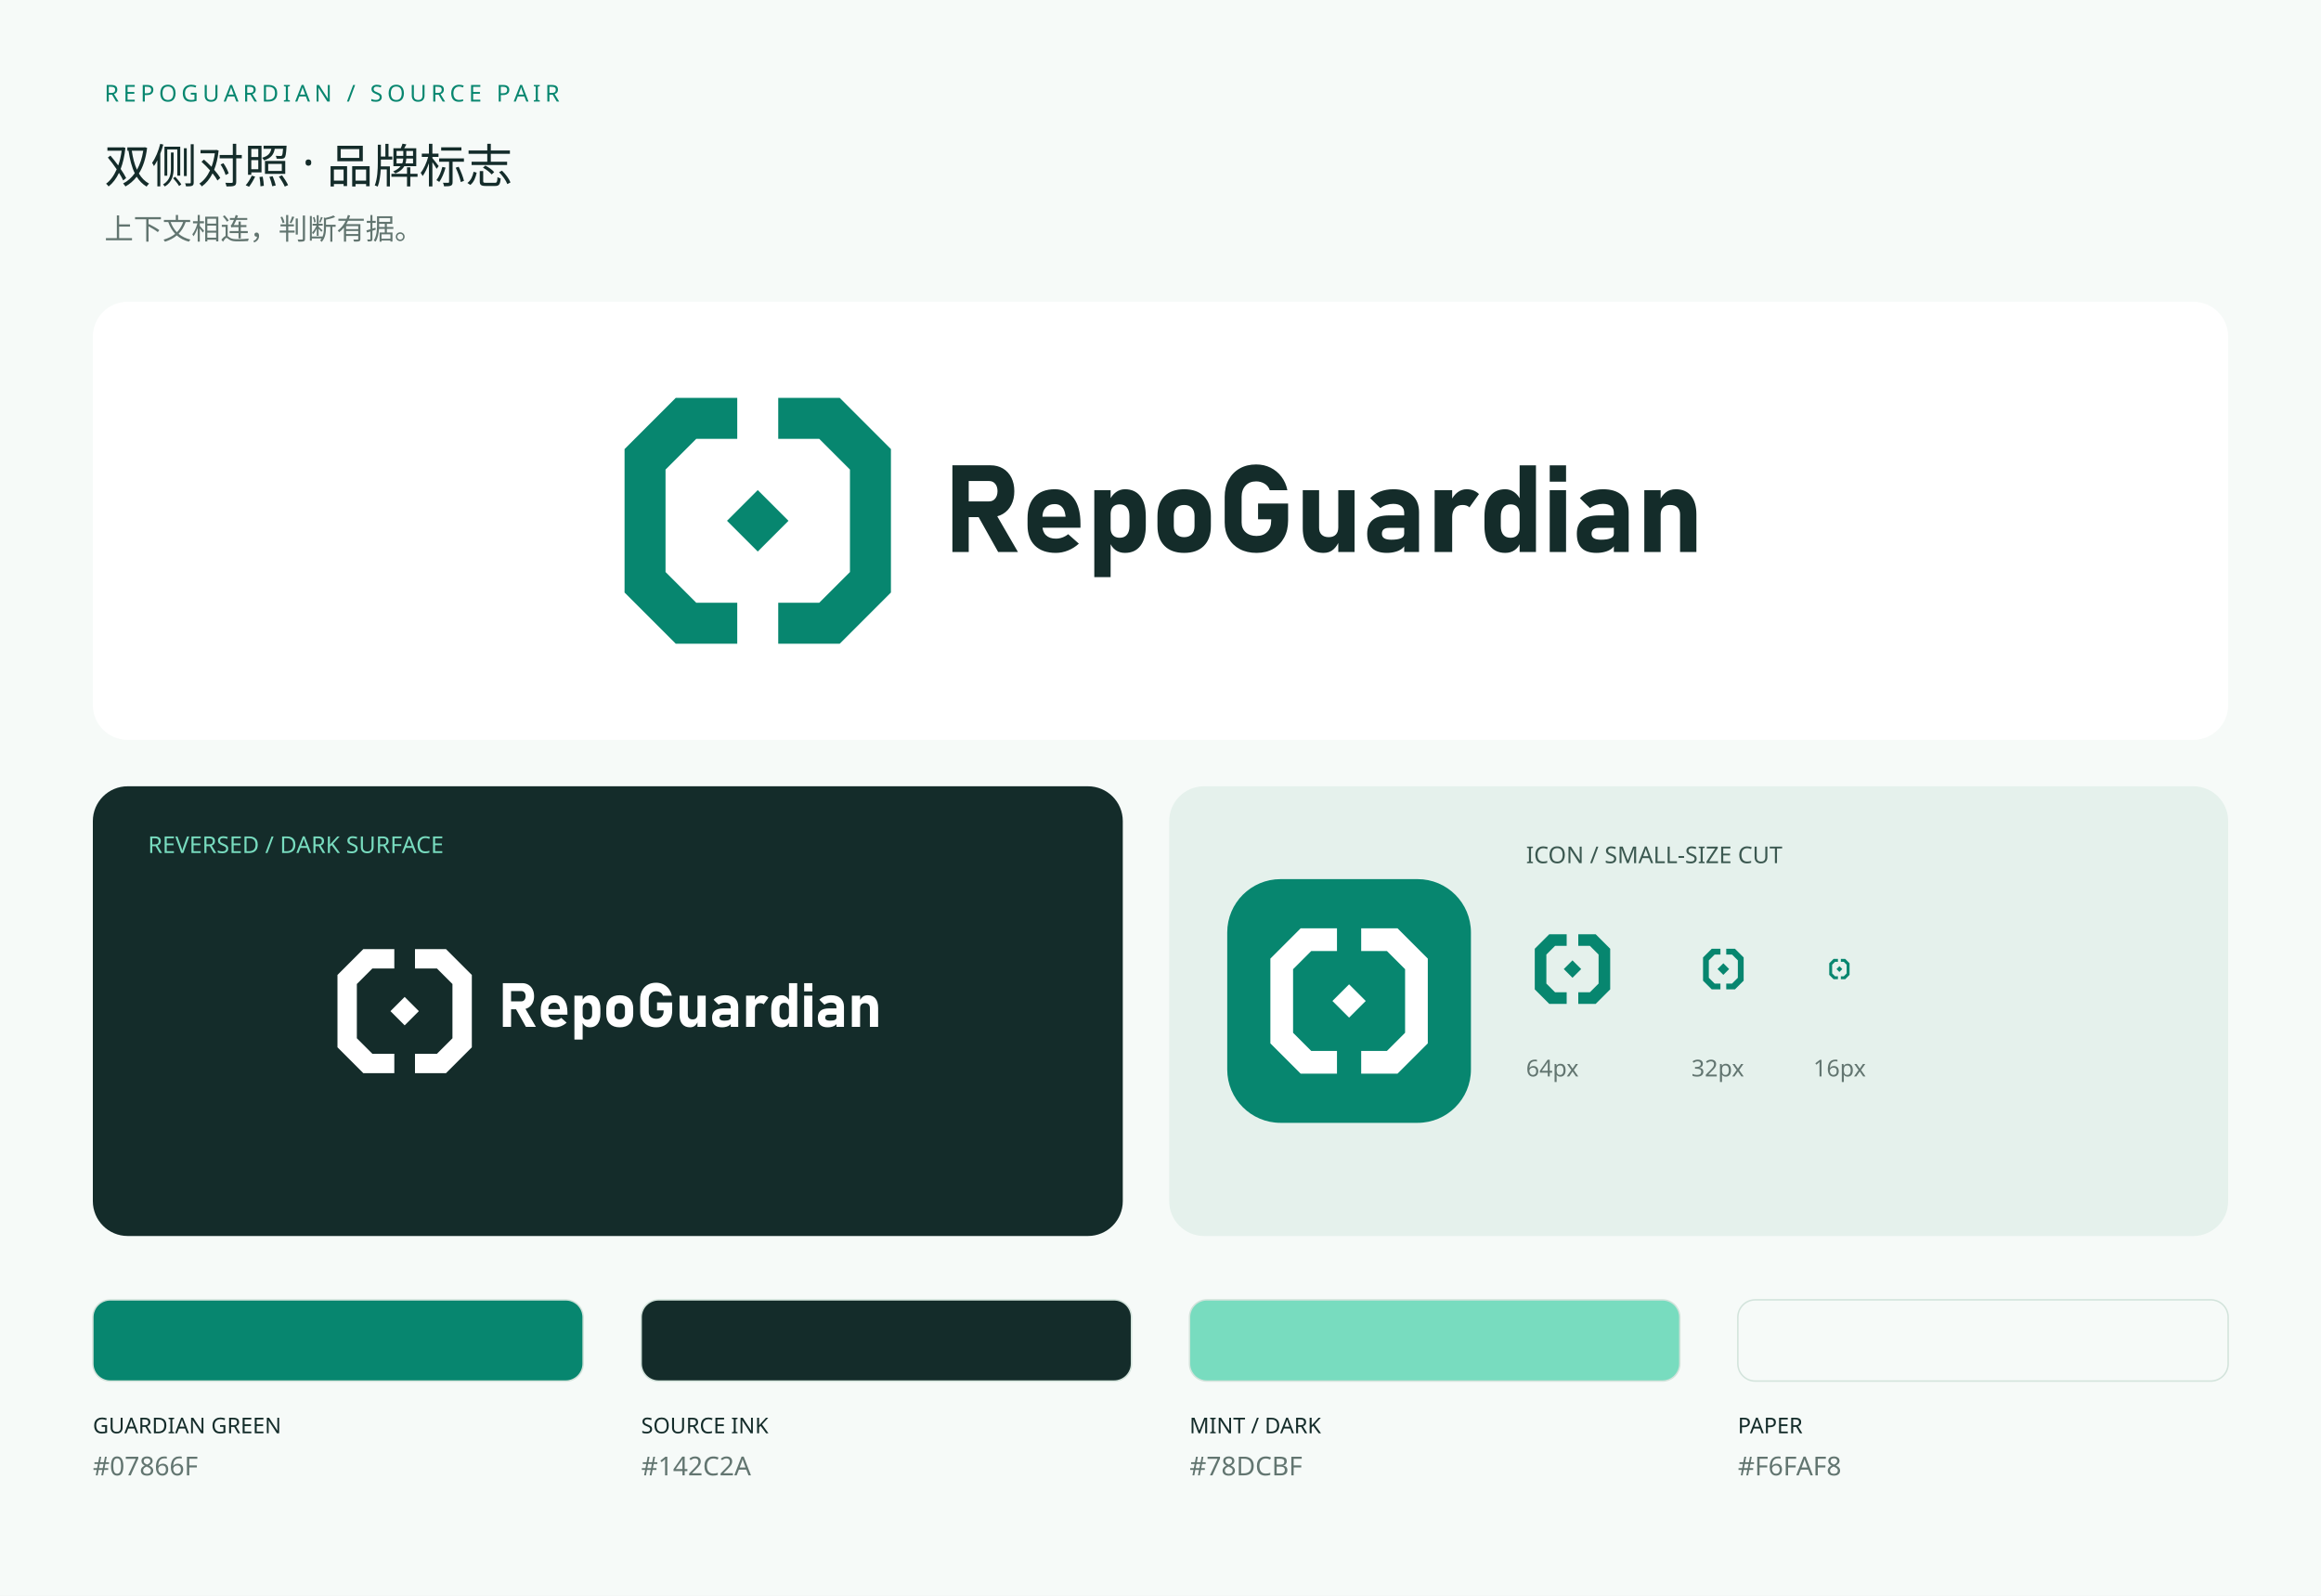
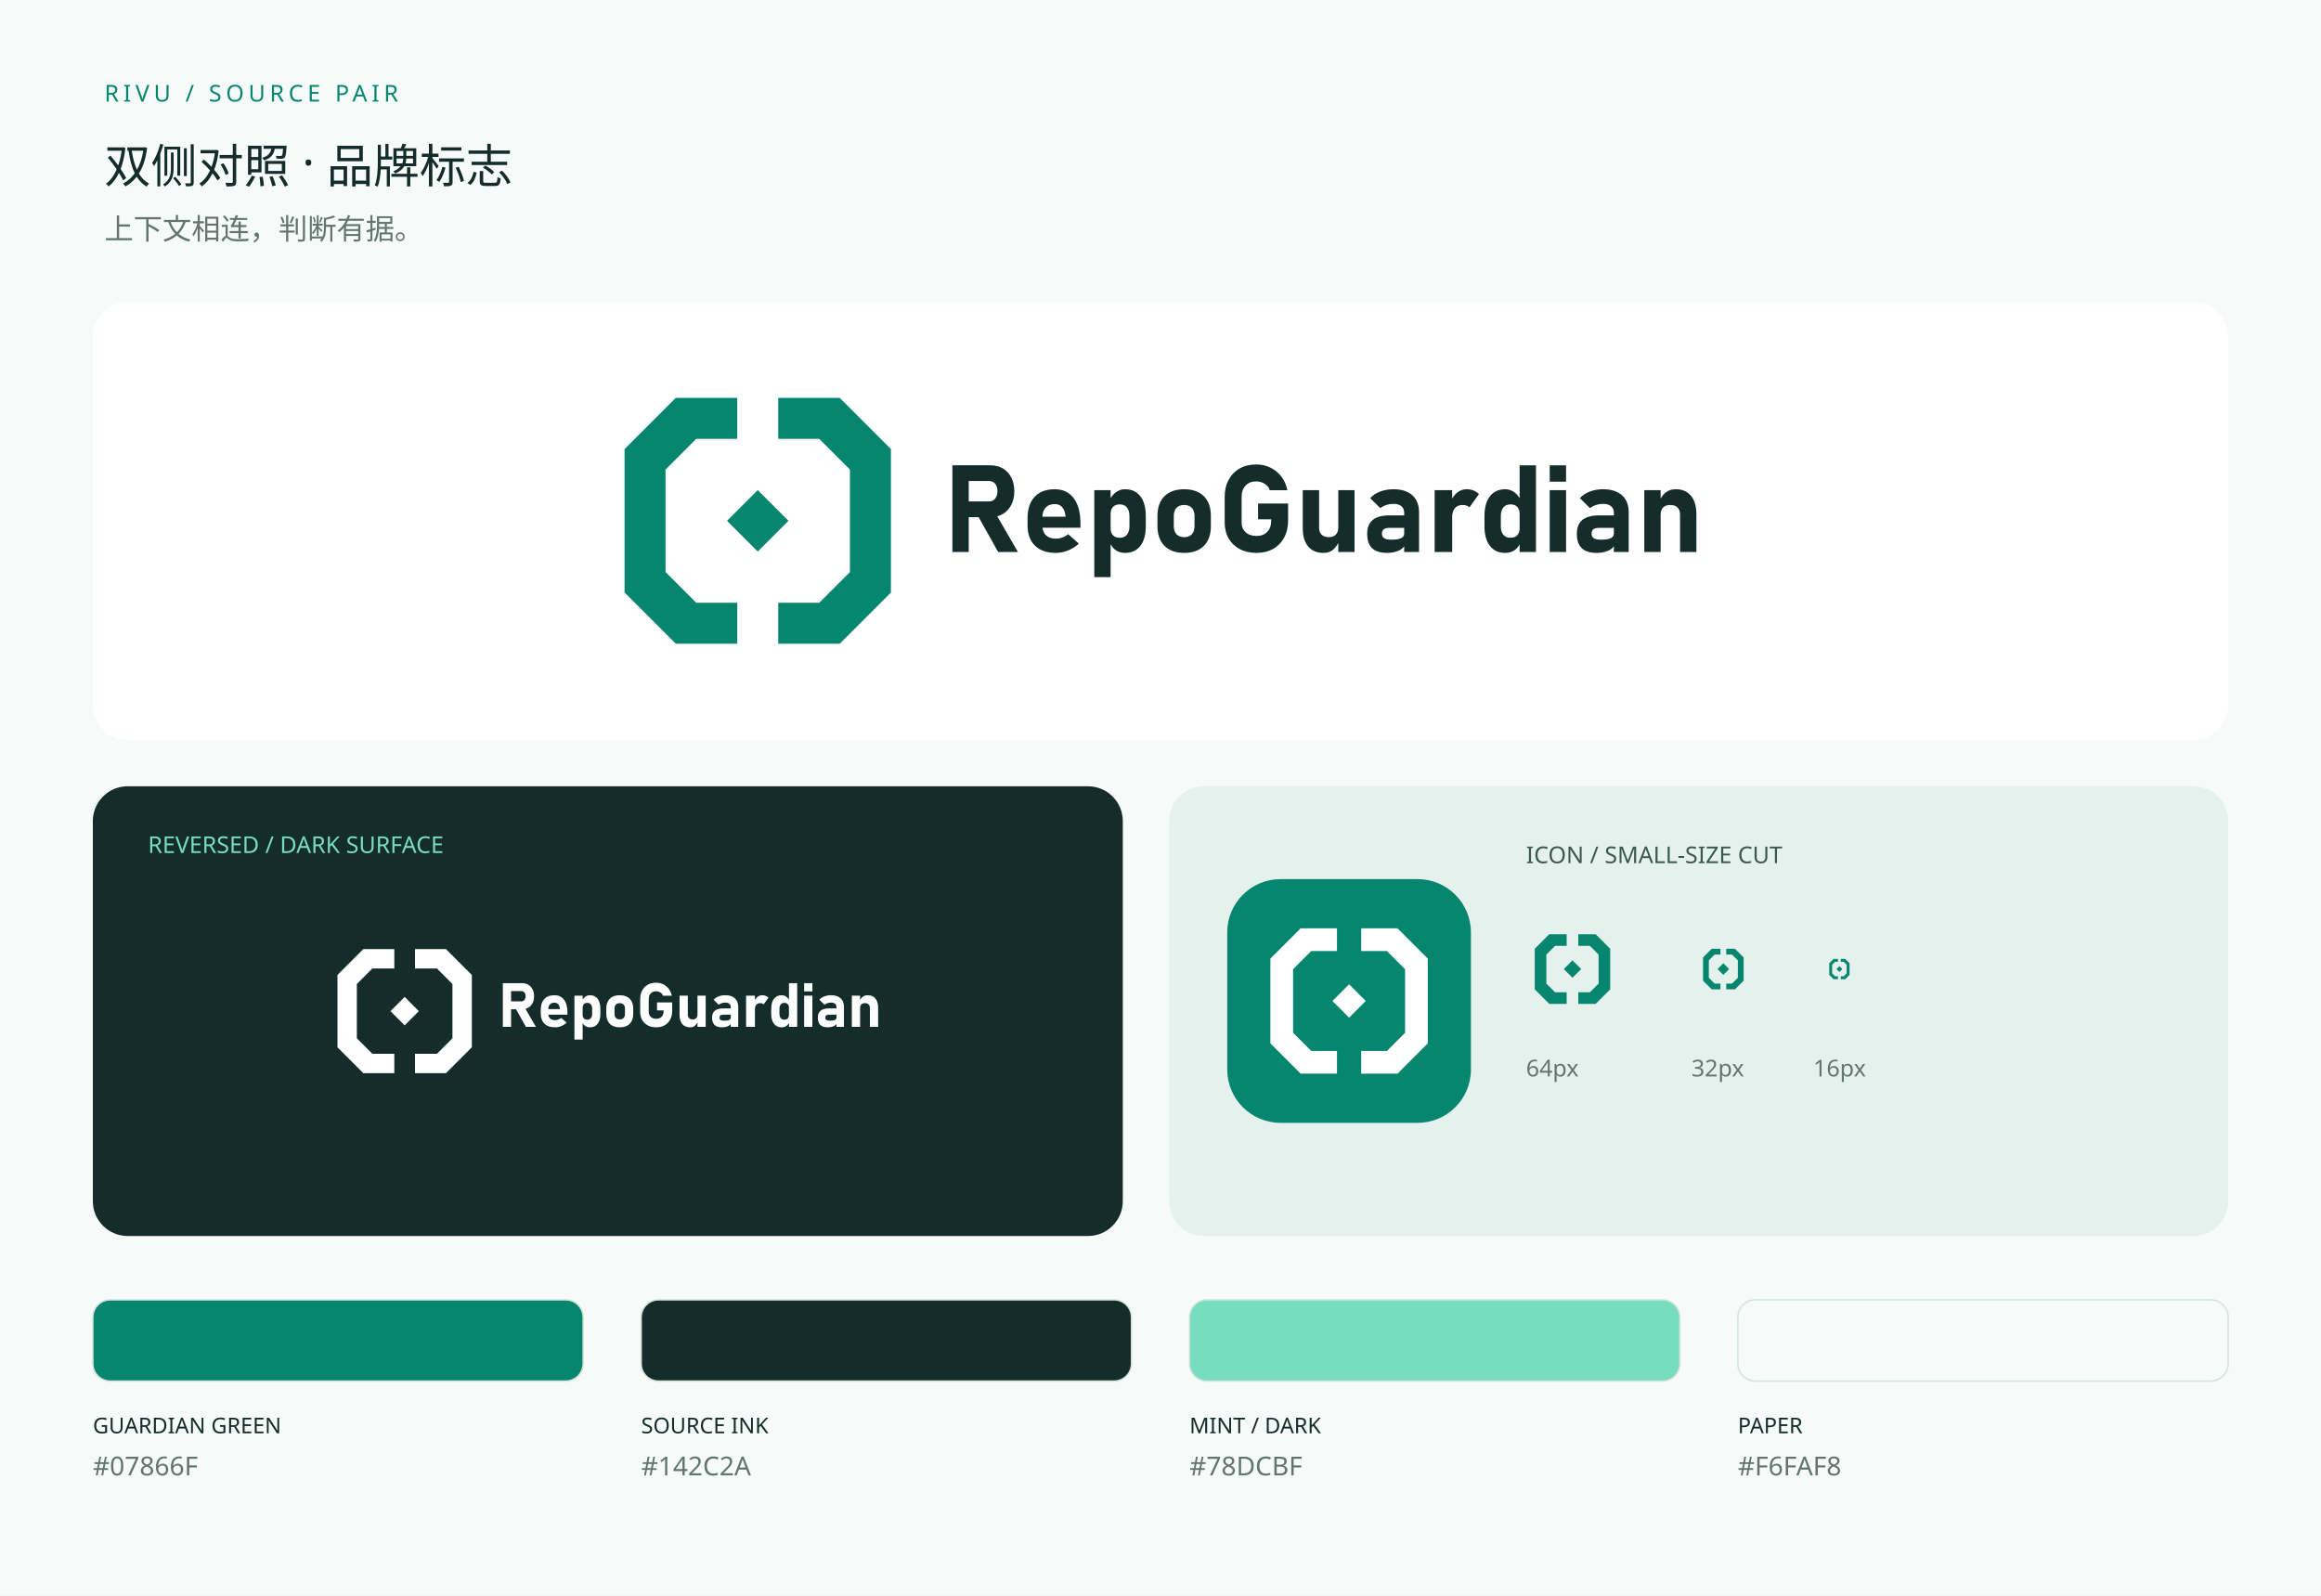
<svg xmlns="http://www.w3.org/2000/svg" viewBox="0 0 1600 1100" width="1600" height="1100" role="img" aria-labelledby="title">
  <rect width="1600" height="1100" fill="#f6faf8" />
  <style>text{font-family:Bahnschrift,Segoe UI,Microsoft YaHei,sans-serif}</style>
-   <text x="72" y="70" font-size="16" letter-spacing="3" fill="#07866f">REPOGUARDIAN / SOURCE PAIR</text>
+   <text x="72" y="70" font-size="16" letter-spacing="3" fill="#07866f">RIVU / SOURCE PAIR</text>
  <text x="72" y="126" font-size="32" fill="#142c2a">双侧对照 · 品牌标志</text>
  <text x="72" y="165" font-size="20" fill="#627570">上下文相连，判断有据。</text>
  <rect x="64" y="208" width="1472" height="302" rx="24" fill="#fff" />
  <svg x="122" y="246" width="1356" height="226" viewBox="0 0 885 256">
    <path fill="#07866f" d="M112 32H64L24 72V184L64 224H112V192H80L56 168V88L80 64H112Z" />
    <path fill="#07866f" d="M144 32H192L232 72V184L192 224H144V192H176L200 168V88L176 64H144Z" />
    <path fill="#07866f" d="M128 104L152 128L128 152L104 128Z" />
    <g transform="translate(280.000 84.000) scale(0.74458) translate(-10.000 -9.812)">
      <path fill="#142c2a" d="M16.813 65.063 L16.813 48.563 L48.438 48.563 C51.104 48.563 53.24 47.583 54.844 45.625 C56.448 43.667 57.271 41.083 57.313 37.875 L57.313 37.875 C57.313 34.667 56.51 32.083 54.906 30.125 C53.302 28.167 51.146 27.188 48.438 27.188 L16.813 27.188 L16.813 10.688 L49.813 10.688 C54.854 10.688 59.26 11.813 63.031 14.063 C66.802 16.313 69.729 19.479 71.813 23.563 C73.896 27.646 74.938 32.417 74.938 37.875 L74.938 37.875 C74.938 43.333 73.885 48.104 71.781 52.188 C69.677 56.271 66.75 59.438 63 61.688 C59.25 63.938 54.854 65.063 49.813 65.063 Z M10 101.625 L10 10.688 L27.125 10.688 L27.125 101.625 Z M58 101.625 L35.938 62.25 L54.25 59.375 L78.75 101.625 Z M118.5 102.563 C109.083 102.563 101.781 100.031 96.594 94.969 C91.406 89.906 88.813 82.75 88.813 73.5 L88.813 66.188 C88.813 56.521 91.302 49.042 96.281 43.75 C101.26 38.458 108.292 35.813 117.375 35.813 C125.958 35.813 132.594 38.969 137.281 45.281 C141.969 51.594 144.313 60.479 144.313 71.938 L144.313 76.188 L99.938 76.188 L99.938 64.625 L128.688 64.625 L128.5 63.125 C128.042 59.417 126.875 56.531 125 54.469 C123.125 52.406 120.583 51.375 117.375 51.375 C113.25 51.375 110.052 52.604 107.781 55.063 C105.51 57.521 104.375 61 104.375 65.5 L104.375 73.75 C104.375 78.167 105.615 81.583 108.094 84 C110.573 86.417 114.042 87.625 118.5 87.625 C120.792 87.625 123.063 87.219 125.313 86.406 C127.563 85.594 129.604 84.438 131.438 82.938 L131.438 82.938 L142.625 92.875 L142.625 92.875 C139.25 95.958 135.458 98.344 131.25 100.031 C127.042 101.719 122.792 102.563 118.5 102.563 Z M158.813 128 L158.813 36.75 L175.938 36.75 L175.938 128 Z M191 102.563 C187.208 102.563 183.938 101.594 181.188 99.656 C178.438 97.719 176.396 94.979 175.063 91.438 L175.938 76.625 C175.938 78.792 176.313 80.615 177.063 82.094 C177.813 83.573 178.896 84.708 180.313 85.5 C181.729 86.292 183.479 86.688 185.563 86.688 C188.813 86.688 191.313 85.625 193.063 83.5 C194.813 81.375 195.688 78.375 195.688 74.5 L195.688 64.188 C195.688 60.229 194.813 57.156 193.063 54.969 C191.313 52.781 188.813 51.688 185.563 51.688 C183.479 51.688 181.729 52.083 180.313 52.875 C178.896 53.667 177.813 54.833 177.063 56.375 C176.313 57.917 175.938 59.813 175.938 62.063 L174.625 47.688 C176.375 43.896 178.667 40.969 181.5 38.906 C184.333 36.844 187.5 35.813 191 35.813 C197.958 35.813 203.333 38.271 207.125 43.188 C210.917 48.104 212.813 55.083 212.813 64.125 L212.813 74.5 C212.813 83.417 210.917 90.323 207.125 95.219 C203.333 100.115 197.958 102.563 191 102.563 Z M253.063 102.563 C244.188 102.563 237.302 100.094 232.406 95.156 C227.51 90.219 225.063 83.271 225.063 74.313 L225.063 63.75 C225.063 54.875 227.51 48 232.406 43.125 C237.302 38.25 244.188 35.813 253.063 35.813 C261.938 35.813 268.823 38.25 273.719 43.125 C278.615 48 281.063 54.875 281.063 63.75 L281.063 74.5 C281.063 83.417 278.615 90.323 273.719 95.219 C268.823 100.115 261.938 102.563 253.063 102.563 Z M253.063 86.063 C256.479 86.063 259.146 85.052 261.063 83.031 C262.979 81.01 263.938 78.167 263.938 74.5 L263.938 63.75 C263.938 60.125 262.979 57.313 261.063 55.313 C259.146 53.313 256.479 52.313 253.063 52.313 C249.604 52.313 246.927 53.313 245.031 55.313 C243.135 57.313 242.188 60.125 242.188 63.75 L242.188 74.5 C242.188 78.167 243.135 81.01 245.031 83.031 C246.927 85.052 249.604 86.063 253.063 86.063 Z M330.563 50.813 L362.063 50.813 L362.063 68.563 C362.063 75.396 360.688 81.365 357.938 86.469 C355.188 91.573 351.344 95.531 346.406 98.344 C341.469 101.156 335.667 102.563 329 102.563 C322.333 102.563 316.479 101.24 311.438 98.594 C306.396 95.948 302.49 92.219 299.719 87.406 C296.948 82.594 295.563 76.979 295.563 70.563 L295.563 43.75 C295.563 36.917 296.948 30.958 299.719 25.875 C302.49 20.792 306.344 16.844 311.281 14.031 C316.219 11.219 322 9.813 328.625 9.813 C334.125 9.813 339.135 10.938 343.656 13.188 C348.177 15.438 351.979 18.583 355.063 22.625 C358.146 26.667 360.229 31.396 361.313 36.813 L361.313 36.813 L342.813 36.813 L342.813 36.813 C341.896 33.854 340.083 31.573 337.375 29.969 C334.667 28.365 331.75 27.563 328.625 27.563 C323.958 27.563 320.24 29.042 317.469 32 C314.698 34.958 313.313 38.875 313.313 43.75 L313.313 70.563 C313.313 74.896 314.74 78.354 317.594 80.938 C320.448 83.521 324.25 84.813 329 84.813 C333.625 84.813 337.333 83.406 340.125 80.594 C342.917 77.781 344.313 73.854 344.313 68.813 L344.313 67.313 L330.563 67.313 Z M414.688 101.625 L414.688 36.75 L431.75 36.75 L431.75 101.625 Z M394.563 36.75 L394.563 76.188 C394.563 79.313 395.448 81.74 397.219 83.469 C398.99 85.198 401.479 86.063 404.688 86.063 C407.896 86.063 410.365 85.177 412.094 83.406 C413.823 81.635 414.688 79.104 414.688 75.813 L415.563 90 C414.479 93.208 412.573 96.104 409.844 98.688 C407.115 101.271 403.583 102.563 399.25 102.563 C392.292 102.563 386.917 100.313 383.125 95.813 C379.333 91.313 377.438 84.979 377.438 76.813 L377.438 36.75 Z M483.813 101.625 L483.813 60.5 C483.813 57.5 482.823 55.188 480.844 53.563 C478.865 51.938 476.021 51.125 472.313 51.125 C469.896 51.125 467.5 51.51 465.125 52.281 C462.75 53.052 460.646 54.167 458.813 55.625 L448.188 45.188 C450.813 42.229 454.24 39.927 458.469 38.281 C462.698 36.635 467.396 35.813 472.563 35.813 C481.063 35.813 487.656 37.917 492.344 42.125 C497.031 46.333 499.375 52.271 499.375 59.938 L499.375 101.625 Z M465.75 102.563 C458.833 102.563 453.646 100.917 450.188 97.625 C446.729 94.333 445 89.292 445 82.5 C445 76.042 446.927 71.219 450.781 68.031 C454.635 64.844 460.417 63.25 468.125 63.25 L484.375 63.25 L485.25 76.313 L468.188 76.313 C465.604 76.313 463.667 76.813 462.375 77.813 C461.083 78.813 460.438 80.375 460.438 82.5 C460.438 84.625 461.25 86.198 462.875 87.219 C464.5 88.24 466.958 88.75 470.25 88.75 C474.792 88.75 478.188 88.229 480.438 87.188 C482.688 86.146 483.813 84.521 483.813 82.313 L485.125 91.75 C484.875 94.208 483.771 96.24 481.813 97.844 C479.854 99.448 477.448 100.635 474.594 101.406 C471.74 102.177 468.792 102.563 465.75 102.563 Z M515.75 101.625 L515.75 36.75 L534.125 36.75 L534.125 101.625 Z M552.25 54.813 C551.417 53.979 550.396 53.354 549.188 52.938 C547.979 52.521 546.583 52.313 545 52.313 C541.542 52.313 538.865 53.427 536.969 55.656 C535.073 57.885 534.125 60.979 534.125 64.938 L532.813 48.063 C534.604 44.229 536.917 41.229 539.75 39.063 C542.583 36.896 545.729 35.813 549.188 35.813 C551.854 35.813 554.281 36.24 556.469 37.094 C558.656 37.948 560.583 39.208 562.25 40.875 Z M604.875 101.625 L604.875 10.75 L622 10.75 L622 101.625 Z M589.813 102.563 C582.896 102.563 577.531 100.115 573.719 95.219 C569.906 90.323 568 83.417 568 74.5 L568 64.125 C568 55.083 569.906 48.104 573.719 43.188 C577.531 38.271 582.896 35.813 589.813 35.813 C593.271 35.813 596.427 36.844 599.281 38.906 C602.135 40.969 604.438 43.896 606.188 47.688 L604.875 62.063 C604.875 59.854 604.5 57.969 603.75 56.406 C603 54.844 601.917 53.667 600.5 52.875 C599.083 52.083 597.333 51.688 595.25 51.688 C592 51.688 589.5 52.781 587.75 54.969 C586 57.156 585.125 60.229 585.125 64.188 L585.125 74.5 C585.125 78.417 586 81.427 587.75 83.531 C589.5 85.635 592 86.688 595.25 86.688 C597.333 86.688 599.083 86.292 600.5 85.5 C601.917 84.708 603 83.563 603.75 82.063 C604.5 80.563 604.875 78.75 604.875 76.625 L605.75 91.438 C604.458 94.979 602.427 97.719 599.656 99.656 C596.885 101.594 593.604 102.563 589.813 102.563 Z M636.438 27.875 L636.438 10.75 L653.563 10.75 L653.563 27.875 Z M636.438 101.625 L636.438 36.75 L653.563 36.75 L653.563 101.625 Z M703.688 101.625 L703.688 60.5 C703.688 57.5 702.698 55.188 700.719 53.563 C698.74 51.938 695.896 51.125 692.188 51.125 C689.771 51.125 687.375 51.51 685 52.281 C682.625 53.052 680.521 54.167 678.688 55.625 L668.063 45.188 C670.687 42.229 674.115 39.927 678.344 38.281 C682.573 36.635 687.271 35.813 692.438 35.813 C700.938 35.813 707.531 37.917 712.219 42.125 C716.906 46.333 719.25 52.271 719.25 59.938 L719.25 101.625 Z M685.625 102.563 C678.708 102.563 673.521 100.917 670.063 97.625 C666.604 94.333 664.875 89.292 664.875 82.5 C664.875 76.042 666.802 71.219 670.656 68.031 C674.51 64.844 680.292 63.25 688 63.25 L704.25 63.25 L705.125 76.313 L688.063 76.313 C685.479 76.313 683.542 76.813 682.25 77.813 C680.958 78.813 680.313 80.375 680.313 82.5 C680.313 84.625 681.125 86.198 682.75 87.219 C684.375 88.24 686.833 88.75 690.125 88.75 C694.667 88.75 698.063 88.229 700.313 87.188 C702.563 86.146 703.688 84.521 703.688 82.313 L705 91.75 C704.75 94.208 703.646 96.24 701.688 97.844 C699.729 99.448 697.323 100.635 694.469 101.406 C691.615 102.177 688.667 102.563 685.625 102.563 Z M735.625 101.625 L735.625 36.75 L752.75 36.75 L752.75 101.625 Z M773.125 101.625 L773.125 62.313 C773.125 59.104 772.229 56.635 770.438 54.906 C768.646 53.177 766.063 52.313 762.688 52.313 C759.479 52.313 757.021 53.198 755.313 54.969 C753.604 56.74 752.75 59.229 752.75 62.438 L751.438 48.063 C753.312 44.146 755.594 41.125 758.281 39 C760.969 36.875 764.458 35.813 768.75 35.813 C775.583 35.813 780.875 38.115 784.625 42.719 C788.375 47.323 790.25 53.833 790.25 62.25 L790.25 101.625 Z" />
    </g>
  </svg>
  <rect x="64" y="542" width="710" height="310" rx="24" fill="#142c2a" />
  <svg x="106" y="640" width="626" height="114" viewBox="0 0 885 256">
    <path fill="#ffffff" d="M112 32H64L24 72V184L64 224H112V194H78L54 170V86L78 62H112Z" />
    <path fill="#ffffff" d="M144 32H192L232 72V184L192 224H144V194H178L202 170V86L178 62H144Z" />
    <path fill="#ffffff" d="M128 106L150 128L128 150L106 128Z" />
    <g transform="translate(280.000 84.000) scale(0.74458) translate(-10.000 -9.812)">
      <path fill="#ffffff" d="M16.813 65.063 L16.813 48.563 L48.438 48.563 C51.104 48.563 53.24 47.583 54.844 45.625 C56.448 43.667 57.271 41.083 57.313 37.875 L57.313 37.875 C57.313 34.667 56.51 32.083 54.906 30.125 C53.302 28.167 51.146 27.188 48.438 27.188 L16.813 27.188 L16.813 10.688 L49.813 10.688 C54.854 10.688 59.26 11.813 63.031 14.063 C66.802 16.313 69.729 19.479 71.813 23.563 C73.896 27.646 74.938 32.417 74.938 37.875 L74.938 37.875 C74.938 43.333 73.885 48.104 71.781 52.188 C69.677 56.271 66.75 59.438 63 61.688 C59.25 63.938 54.854 65.063 49.813 65.063 Z M10 101.625 L10 10.688 L27.125 10.688 L27.125 101.625 Z M58 101.625 L35.938 62.25 L54.25 59.375 L78.75 101.625 Z M118.5 102.563 C109.083 102.563 101.781 100.031 96.594 94.969 C91.406 89.906 88.813 82.75 88.813 73.5 L88.813 66.188 C88.813 56.521 91.302 49.042 96.281 43.75 C101.26 38.458 108.292 35.813 117.375 35.813 C125.958 35.813 132.594 38.969 137.281 45.281 C141.969 51.594 144.313 60.479 144.313 71.938 L144.313 76.188 L99.938 76.188 L99.938 64.625 L128.688 64.625 L128.5 63.125 C128.042 59.417 126.875 56.531 125 54.469 C123.125 52.406 120.583 51.375 117.375 51.375 C113.25 51.375 110.052 52.604 107.781 55.063 C105.51 57.521 104.375 61 104.375 65.5 L104.375 73.75 C104.375 78.167 105.615 81.583 108.094 84 C110.573 86.417 114.042 87.625 118.5 87.625 C120.792 87.625 123.063 87.219 125.313 86.406 C127.563 85.594 129.604 84.438 131.438 82.938 L131.438 82.938 L142.625 92.875 L142.625 92.875 C139.25 95.958 135.458 98.344 131.25 100.031 C127.042 101.719 122.792 102.563 118.5 102.563 Z M158.813 128 L158.813 36.75 L175.938 36.75 L175.938 128 Z M191 102.563 C187.208 102.563 183.938 101.594 181.188 99.656 C178.438 97.719 176.396 94.979 175.063 91.438 L175.938 76.625 C175.938 78.792 176.313 80.615 177.063 82.094 C177.813 83.573 178.896 84.708 180.313 85.5 C181.729 86.292 183.479 86.688 185.563 86.688 C188.813 86.688 191.313 85.625 193.063 83.5 C194.813 81.375 195.688 78.375 195.688 74.5 L195.688 64.188 C195.688 60.229 194.813 57.156 193.063 54.969 C191.313 52.781 188.813 51.688 185.563 51.688 C183.479 51.688 181.729 52.083 180.313 52.875 C178.896 53.667 177.813 54.833 177.063 56.375 C176.313 57.917 175.938 59.813 175.938 62.063 L174.625 47.688 C176.375 43.896 178.667 40.969 181.5 38.906 C184.333 36.844 187.5 35.813 191 35.813 C197.958 35.813 203.333 38.271 207.125 43.188 C210.917 48.104 212.813 55.083 212.813 64.125 L212.813 74.5 C212.813 83.417 210.917 90.323 207.125 95.219 C203.333 100.115 197.958 102.563 191 102.563 Z M253.063 102.563 C244.188 102.563 237.302 100.094 232.406 95.156 C227.51 90.219 225.063 83.271 225.063 74.313 L225.063 63.75 C225.063 54.875 227.51 48 232.406 43.125 C237.302 38.25 244.188 35.813 253.063 35.813 C261.938 35.813 268.823 38.25 273.719 43.125 C278.615 48 281.063 54.875 281.063 63.75 L281.063 74.5 C281.063 83.417 278.615 90.323 273.719 95.219 C268.823 100.115 261.938 102.563 253.063 102.563 Z M253.063 86.063 C256.479 86.063 259.146 85.052 261.063 83.031 C262.979 81.01 263.938 78.167 263.938 74.5 L263.938 63.75 C263.938 60.125 262.979 57.313 261.063 55.313 C259.146 53.313 256.479 52.313 253.063 52.313 C249.604 52.313 246.927 53.313 245.031 55.313 C243.135 57.313 242.188 60.125 242.188 63.75 L242.188 74.5 C242.188 78.167 243.135 81.01 245.031 83.031 C246.927 85.052 249.604 86.063 253.063 86.063 Z M330.563 50.813 L362.063 50.813 L362.063 68.563 C362.063 75.396 360.688 81.365 357.938 86.469 C355.188 91.573 351.344 95.531 346.406 98.344 C341.469 101.156 335.667 102.563 329 102.563 C322.333 102.563 316.479 101.24 311.438 98.594 C306.396 95.948 302.49 92.219 299.719 87.406 C296.948 82.594 295.563 76.979 295.563 70.563 L295.563 43.75 C295.563 36.917 296.948 30.958 299.719 25.875 C302.49 20.792 306.344 16.844 311.281 14.031 C316.219 11.219 322 9.813 328.625 9.813 C334.125 9.813 339.135 10.938 343.656 13.188 C348.177 15.438 351.979 18.583 355.063 22.625 C358.146 26.667 360.229 31.396 361.313 36.813 L361.313 36.813 L342.813 36.813 L342.813 36.813 C341.896 33.854 340.083 31.573 337.375 29.969 C334.667 28.365 331.75 27.563 328.625 27.563 C323.958 27.563 320.24 29.042 317.469 32 C314.698 34.958 313.313 38.875 313.313 43.75 L313.313 70.563 C313.313 74.896 314.74 78.354 317.594 80.938 C320.448 83.521 324.25 84.813 329 84.813 C333.625 84.813 337.333 83.406 340.125 80.594 C342.917 77.781 344.313 73.854 344.313 68.813 L344.313 67.313 L330.563 67.313 Z M414.688 101.625 L414.688 36.75 L431.75 36.75 L431.75 101.625 Z M394.563 36.75 L394.563 76.188 C394.563 79.313 395.448 81.74 397.219 83.469 C398.99 85.198 401.479 86.063 404.688 86.063 C407.896 86.063 410.365 85.177 412.094 83.406 C413.823 81.635 414.688 79.104 414.688 75.813 L415.563 90 C414.479 93.208 412.573 96.104 409.844 98.688 C407.115 101.271 403.583 102.563 399.25 102.563 C392.292 102.563 386.917 100.313 383.125 95.813 C379.333 91.313 377.438 84.979 377.438 76.813 L377.438 36.75 Z M483.813 101.625 L483.813 60.5 C483.813 57.5 482.823 55.188 480.844 53.563 C478.865 51.938 476.021 51.125 472.313 51.125 C469.896 51.125 467.5 51.51 465.125 52.281 C462.75 53.052 460.646 54.167 458.813 55.625 L448.188 45.188 C450.813 42.229 454.24 39.927 458.469 38.281 C462.698 36.635 467.396 35.813 472.563 35.813 C481.063 35.813 487.656 37.917 492.344 42.125 C497.031 46.333 499.375 52.271 499.375 59.938 L499.375 101.625 Z M465.75 102.563 C458.833 102.563 453.646 100.917 450.188 97.625 C446.729 94.333 445 89.292 445 82.5 C445 76.042 446.927 71.219 450.781 68.031 C454.635 64.844 460.417 63.25 468.125 63.25 L484.375 63.25 L485.25 76.313 L468.188 76.313 C465.604 76.313 463.667 76.813 462.375 77.813 C461.083 78.813 460.438 80.375 460.438 82.5 C460.438 84.625 461.25 86.198 462.875 87.219 C464.5 88.24 466.958 88.75 470.25 88.75 C474.792 88.75 478.188 88.229 480.438 87.188 C482.688 86.146 483.813 84.521 483.813 82.313 L485.125 91.75 C484.875 94.208 483.771 96.24 481.813 97.844 C479.854 99.448 477.448 100.635 474.594 101.406 C471.74 102.177 468.792 102.563 465.75 102.563 Z M515.75 101.625 L515.75 36.75 L534.125 36.75 L534.125 101.625 Z M552.25 54.813 C551.417 53.979 550.396 53.354 549.188 52.938 C547.979 52.521 546.583 52.313 545 52.313 C541.542 52.313 538.865 53.427 536.969 55.656 C535.073 57.885 534.125 60.979 534.125 64.938 L532.813 48.063 C534.604 44.229 536.917 41.229 539.75 39.063 C542.583 36.896 545.729 35.813 549.188 35.813 C551.854 35.813 554.281 36.24 556.469 37.094 C558.656 37.948 560.583 39.208 562.25 40.875 Z M604.875 101.625 L604.875 10.75 L622 10.75 L622 101.625 Z M589.813 102.563 C582.896 102.563 577.531 100.115 573.719 95.219 C569.906 90.323 568 83.417 568 74.5 L568 64.125 C568 55.083 569.906 48.104 573.719 43.188 C577.531 38.271 582.896 35.813 589.813 35.813 C593.271 35.813 596.427 36.844 599.281 38.906 C602.135 40.969 604.438 43.896 606.188 47.688 L604.875 62.063 C604.875 59.854 604.5 57.969 603.75 56.406 C603 54.844 601.917 53.667 600.5 52.875 C599.083 52.083 597.333 51.688 595.25 51.688 C592 51.688 589.5 52.781 587.75 54.969 C586 57.156 585.125 60.229 585.125 64.188 L585.125 74.5 C585.125 78.417 586 81.427 587.75 83.531 C589.5 85.635 592 86.688 595.25 86.688 C597.333 86.688 599.083 86.292 600.5 85.5 C601.917 84.708 603 83.563 603.75 82.063 C604.5 80.563 604.875 78.75 604.875 76.625 L605.75 91.438 C604.458 94.979 602.427 97.719 599.656 99.656 C596.885 101.594 593.604 102.563 589.813 102.563 Z M636.438 27.875 L636.438 10.75 L653.563 10.75 L653.563 27.875 Z M636.438 101.625 L636.438 36.75 L653.563 36.75 L653.563 101.625 Z M703.688 101.625 L703.688 60.5 C703.688 57.5 702.698 55.188 700.719 53.563 C698.74 51.938 695.896 51.125 692.188 51.125 C689.771 51.125 687.375 51.51 685 52.281 C682.625 53.052 680.521 54.167 678.688 55.625 L668.063 45.188 C670.687 42.229 674.115 39.927 678.344 38.281 C682.573 36.635 687.271 35.813 692.438 35.813 C700.938 35.813 707.531 37.917 712.219 42.125 C716.906 46.333 719.25 52.271 719.25 59.938 L719.25 101.625 Z M685.625 102.563 C678.708 102.563 673.521 100.917 670.063 97.625 C666.604 94.333 664.875 89.292 664.875 82.5 C664.875 76.042 666.802 71.219 670.656 68.031 C674.51 64.844 680.292 63.25 688 63.25 L704.25 63.25 L705.125 76.313 L688.063 76.313 C685.479 76.313 683.542 76.813 682.25 77.813 C680.958 78.813 680.313 80.375 680.313 82.5 C680.313 84.625 681.125 86.198 682.75 87.219 C684.375 88.24 686.833 88.75 690.125 88.75 C694.667 88.75 698.063 88.229 700.313 87.188 C702.563 86.146 703.688 84.521 703.688 82.313 L705 91.75 C704.75 94.208 703.646 96.24 701.688 97.844 C699.729 99.448 697.323 100.635 694.469 101.406 C691.615 102.177 688.667 102.563 685.625 102.563 Z M735.625 101.625 L735.625 36.75 L752.75 36.75 L752.75 101.625 Z M773.125 101.625 L773.125 62.313 C773.125 59.104 772.229 56.635 770.438 54.906 C768.646 53.177 766.063 52.313 762.688 52.313 C759.479 52.313 757.021 53.198 755.313 54.969 C753.604 56.74 752.75 59.229 752.75 62.438 L751.438 48.063 C753.312 44.146 755.594 41.125 758.281 39 C760.969 36.875 764.458 35.813 768.75 35.813 C775.583 35.813 780.875 38.115 784.625 42.719 C788.375 47.323 790.25 53.833 790.25 62.25 L790.25 101.625 Z" />
    </g>
  </svg>
  <text x="102" y="588" fill="#78dcbf" font-size="16">REVERSED / DARK SURFACE</text>
  <rect x="806" y="542" width="730" height="310" rx="24" fill="#e5f1ec" />
  <svg x="846" y="606" width="168" height="168" viewBox="0 0 256 256">
    <rect width="256" height="256" rx="56" fill="#07866f" />
    <g transform="translate(26.24 26.24) scale(.795)">
      <path fill="#ffffff" d="M112 32H64L24 72V184L64 224H112V194H78L54 170V86L78 62H112Z" />
      <path fill="#ffffff" d="M144 32H192L232 72V184L192 224H144V194H178L202 170V86L178 62H144Z" />
      <path fill="#ffffff" d="M128 106L150 128L128 150L106 128Z" />
    </g>
  </svg>
  <text x="1052" y="595" fill="#3b5850" font-size="16">ICON / SMALL-SIZE CUT</text>
  <svg x="1052" y="636" width="64" height="64" viewBox="0 0 256 256">
    <path fill="#07866f" d="M112 32H64L24 72V184L64 224H112V192H80L56 168V88L80 64H112Z" />
    <path fill="#07866f" d="M144 32H192L232 72V184L192 224H144V192H176L200 168V88L176 64H144Z" />
    <path fill="#07866f" d="M128 104L152 128L128 152L104 128Z" />
  </svg>
  <svg x="1172" y="652" width="32" height="32" viewBox="0 0 16 16">
    <path fill="#07866f" d="M7 1H4L1 4V12L4 15H7V13H5L3 11V5L5 3H7Z" />
    <path fill="#07866f" d="M9 1H12L15 4V12L12 15H9V13H11L13 11V5L11 3H9Z" />
    <path fill="#07866f" d="M8 6L10 8L8 10L6 8Z" />
  </svg>
  <svg x="1260" y="660" width="16" height="16" viewBox="0 0 16 16">
    <path fill="#07866f" d="M7 1H4L1 4V12L4 15H7V13H5L3 11V5L5 3H7Z" />
    <path fill="#07866f" d="M9 1H12L15 4V12L12 15H9V13H11L13 11V5L11 3H9Z" />
    <path fill="#07866f" d="M8 6L10 8L8 10L6 8Z" />
  </svg>
  <text x="1052" y="742" fill="#627570" font-size="16">64px</text>
  <text x="1166" y="742" fill="#627570" font-size="16">32px</text>
  <text x="1250" y="742" fill="#627570" font-size="16">16px</text>
  <rect x="64" y="896" width="338" height="56" rx="12" fill="#07866f" stroke="#d2e3db" />
  <text x="64" y="988" font-size="15" fill="#142c2a">GUARDIAN GREEN</text>
  <text x="64" y="1017" font-size="18" fill="#627570">#07866F</text>
  <rect x="442" y="896" width="338" height="56" rx="12" fill="#142c2a" stroke="#d2e3db" />
  <text x="442" y="988" font-size="15" fill="#142c2a">SOURCE INK</text>
  <text x="442" y="1017" font-size="18" fill="#627570">#142C2A</text>
  <rect x="820" y="896" width="338" height="56" rx="12" fill="#78dcbf" stroke="#d2e3db" />
  <text x="820" y="988" font-size="15" fill="#142c2a">MINT / DARK</text>
  <text x="820" y="1017" font-size="18" fill="#627570">#78DCBF</text>
  <rect x="1198" y="896" width="338" height="56" rx="12" fill="#f6faf8" stroke="#d2e3db" />
  <text x="1198" y="988" font-size="15" fill="#142c2a">PAPER</text>
  <text x="1198" y="1017" font-size="18" fill="#627570">#F6FAF8</text>
</svg>
